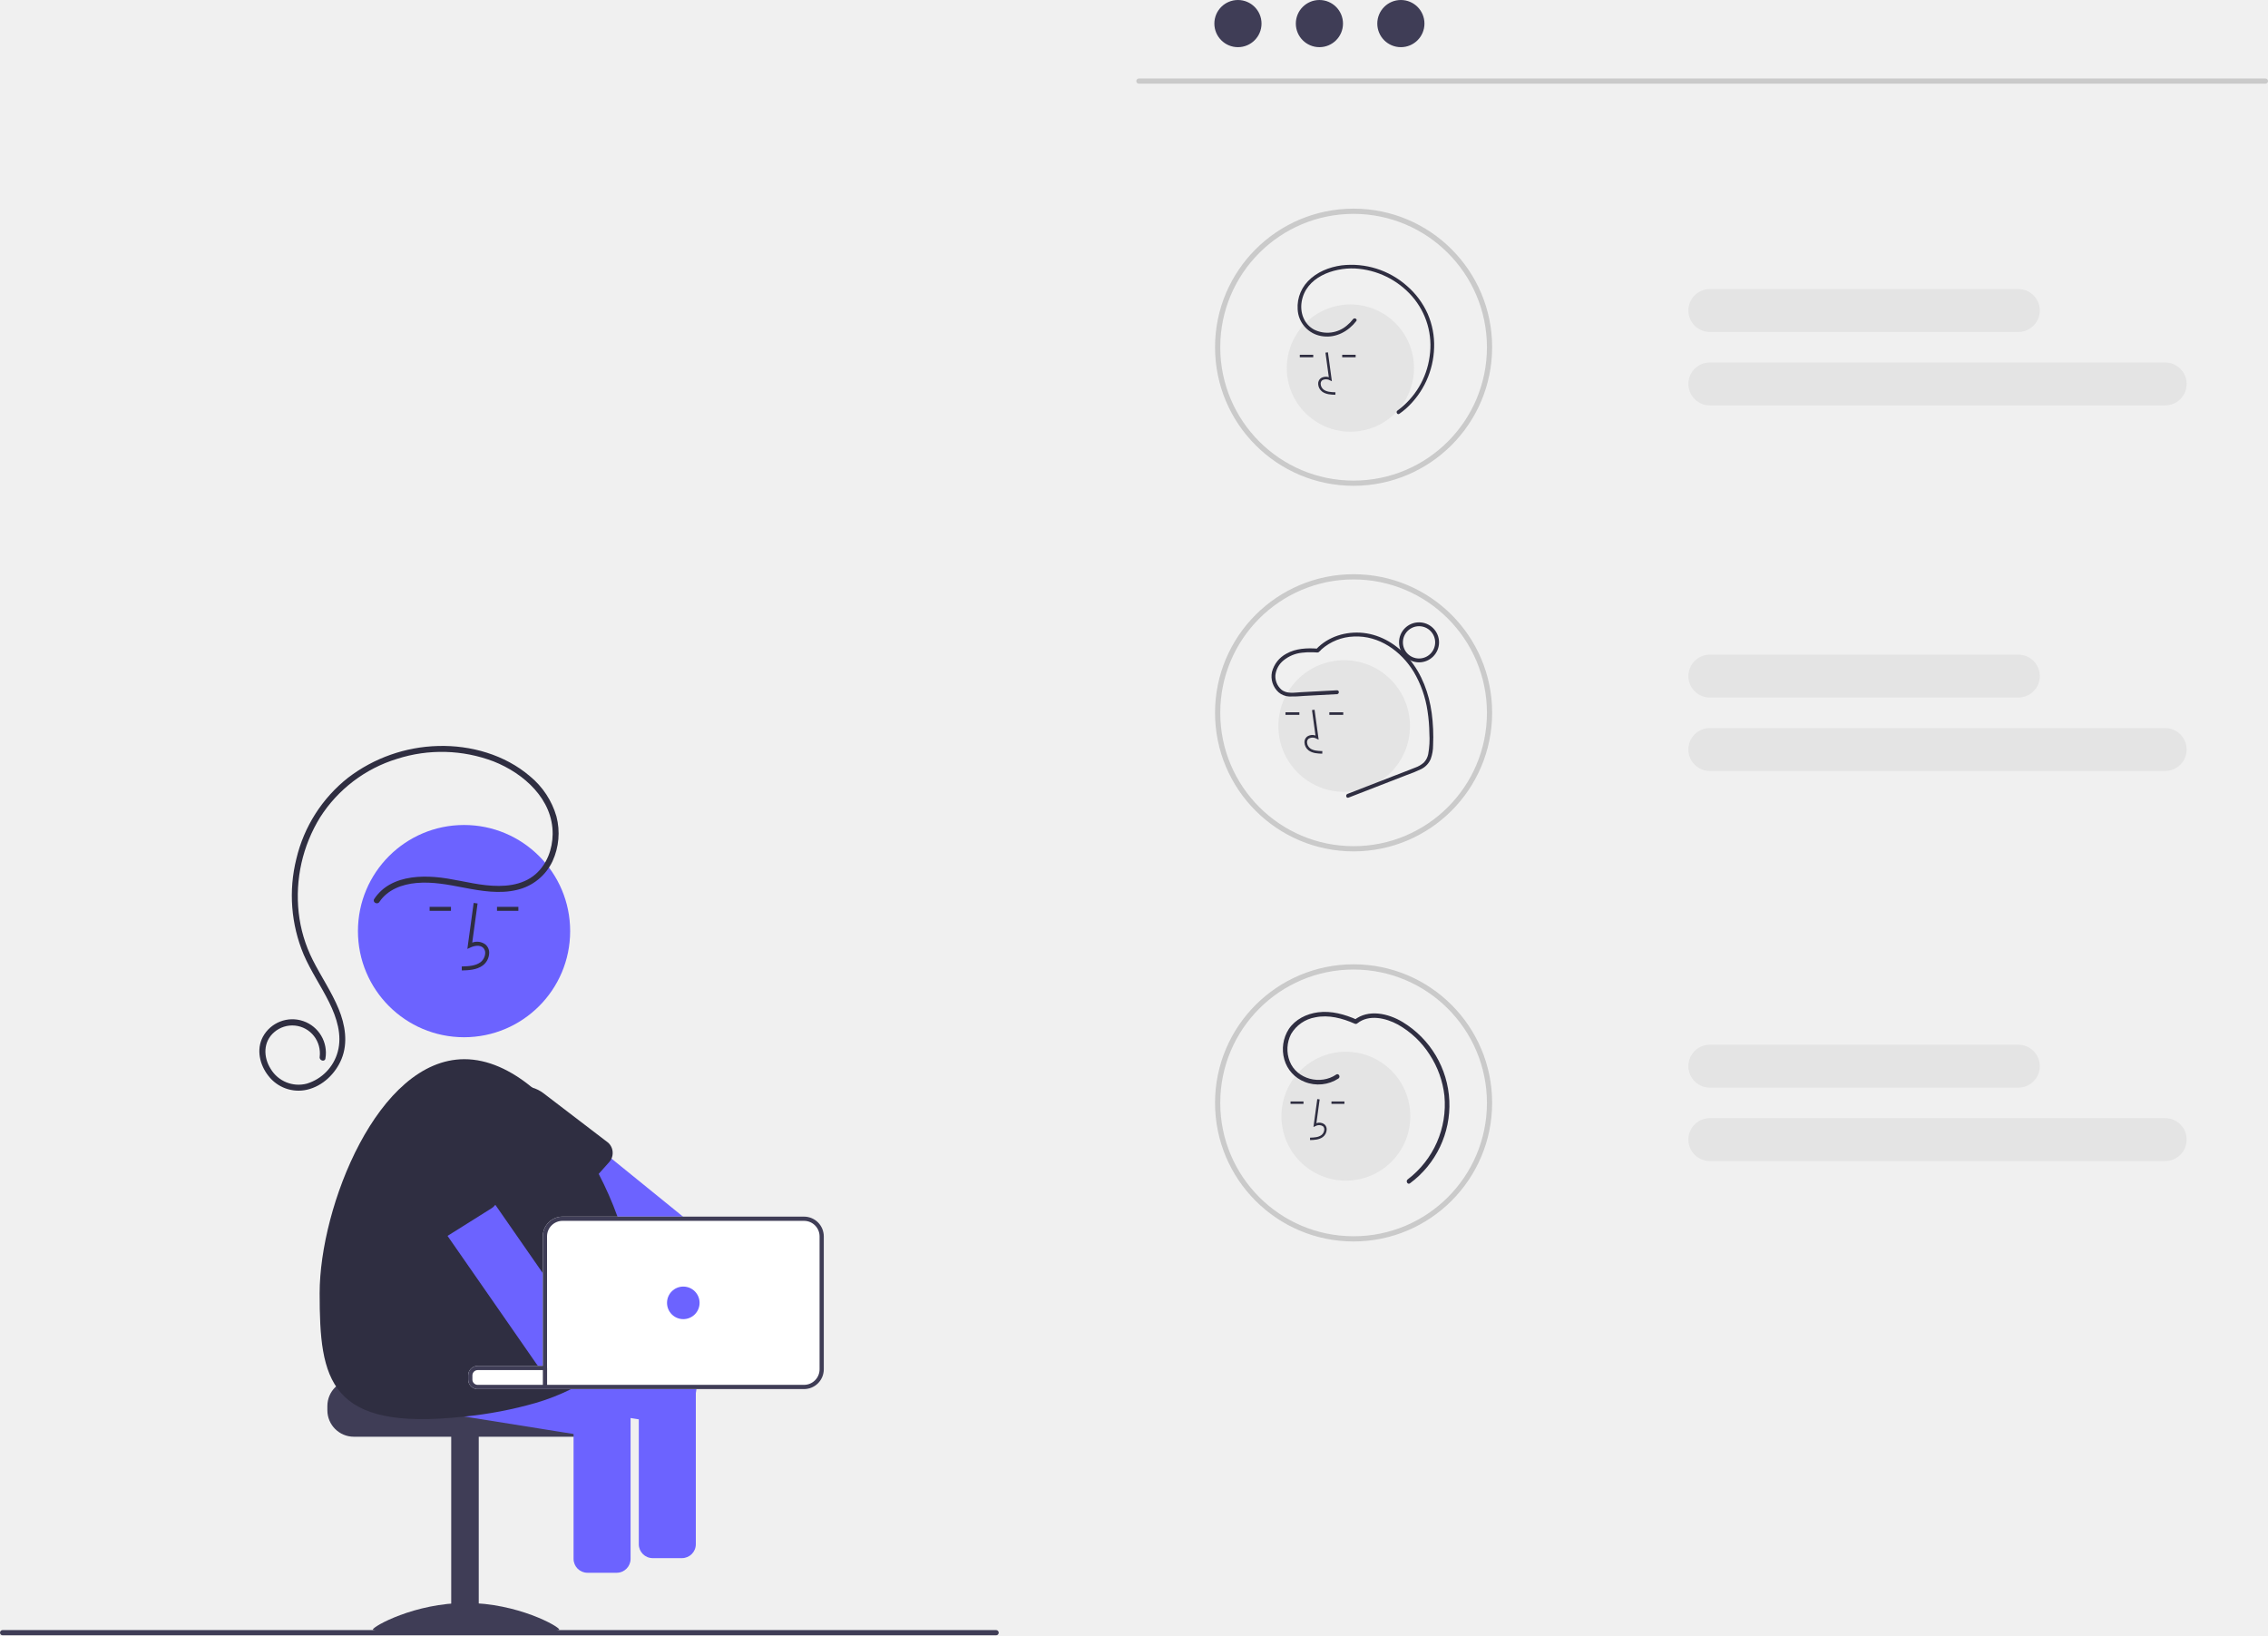
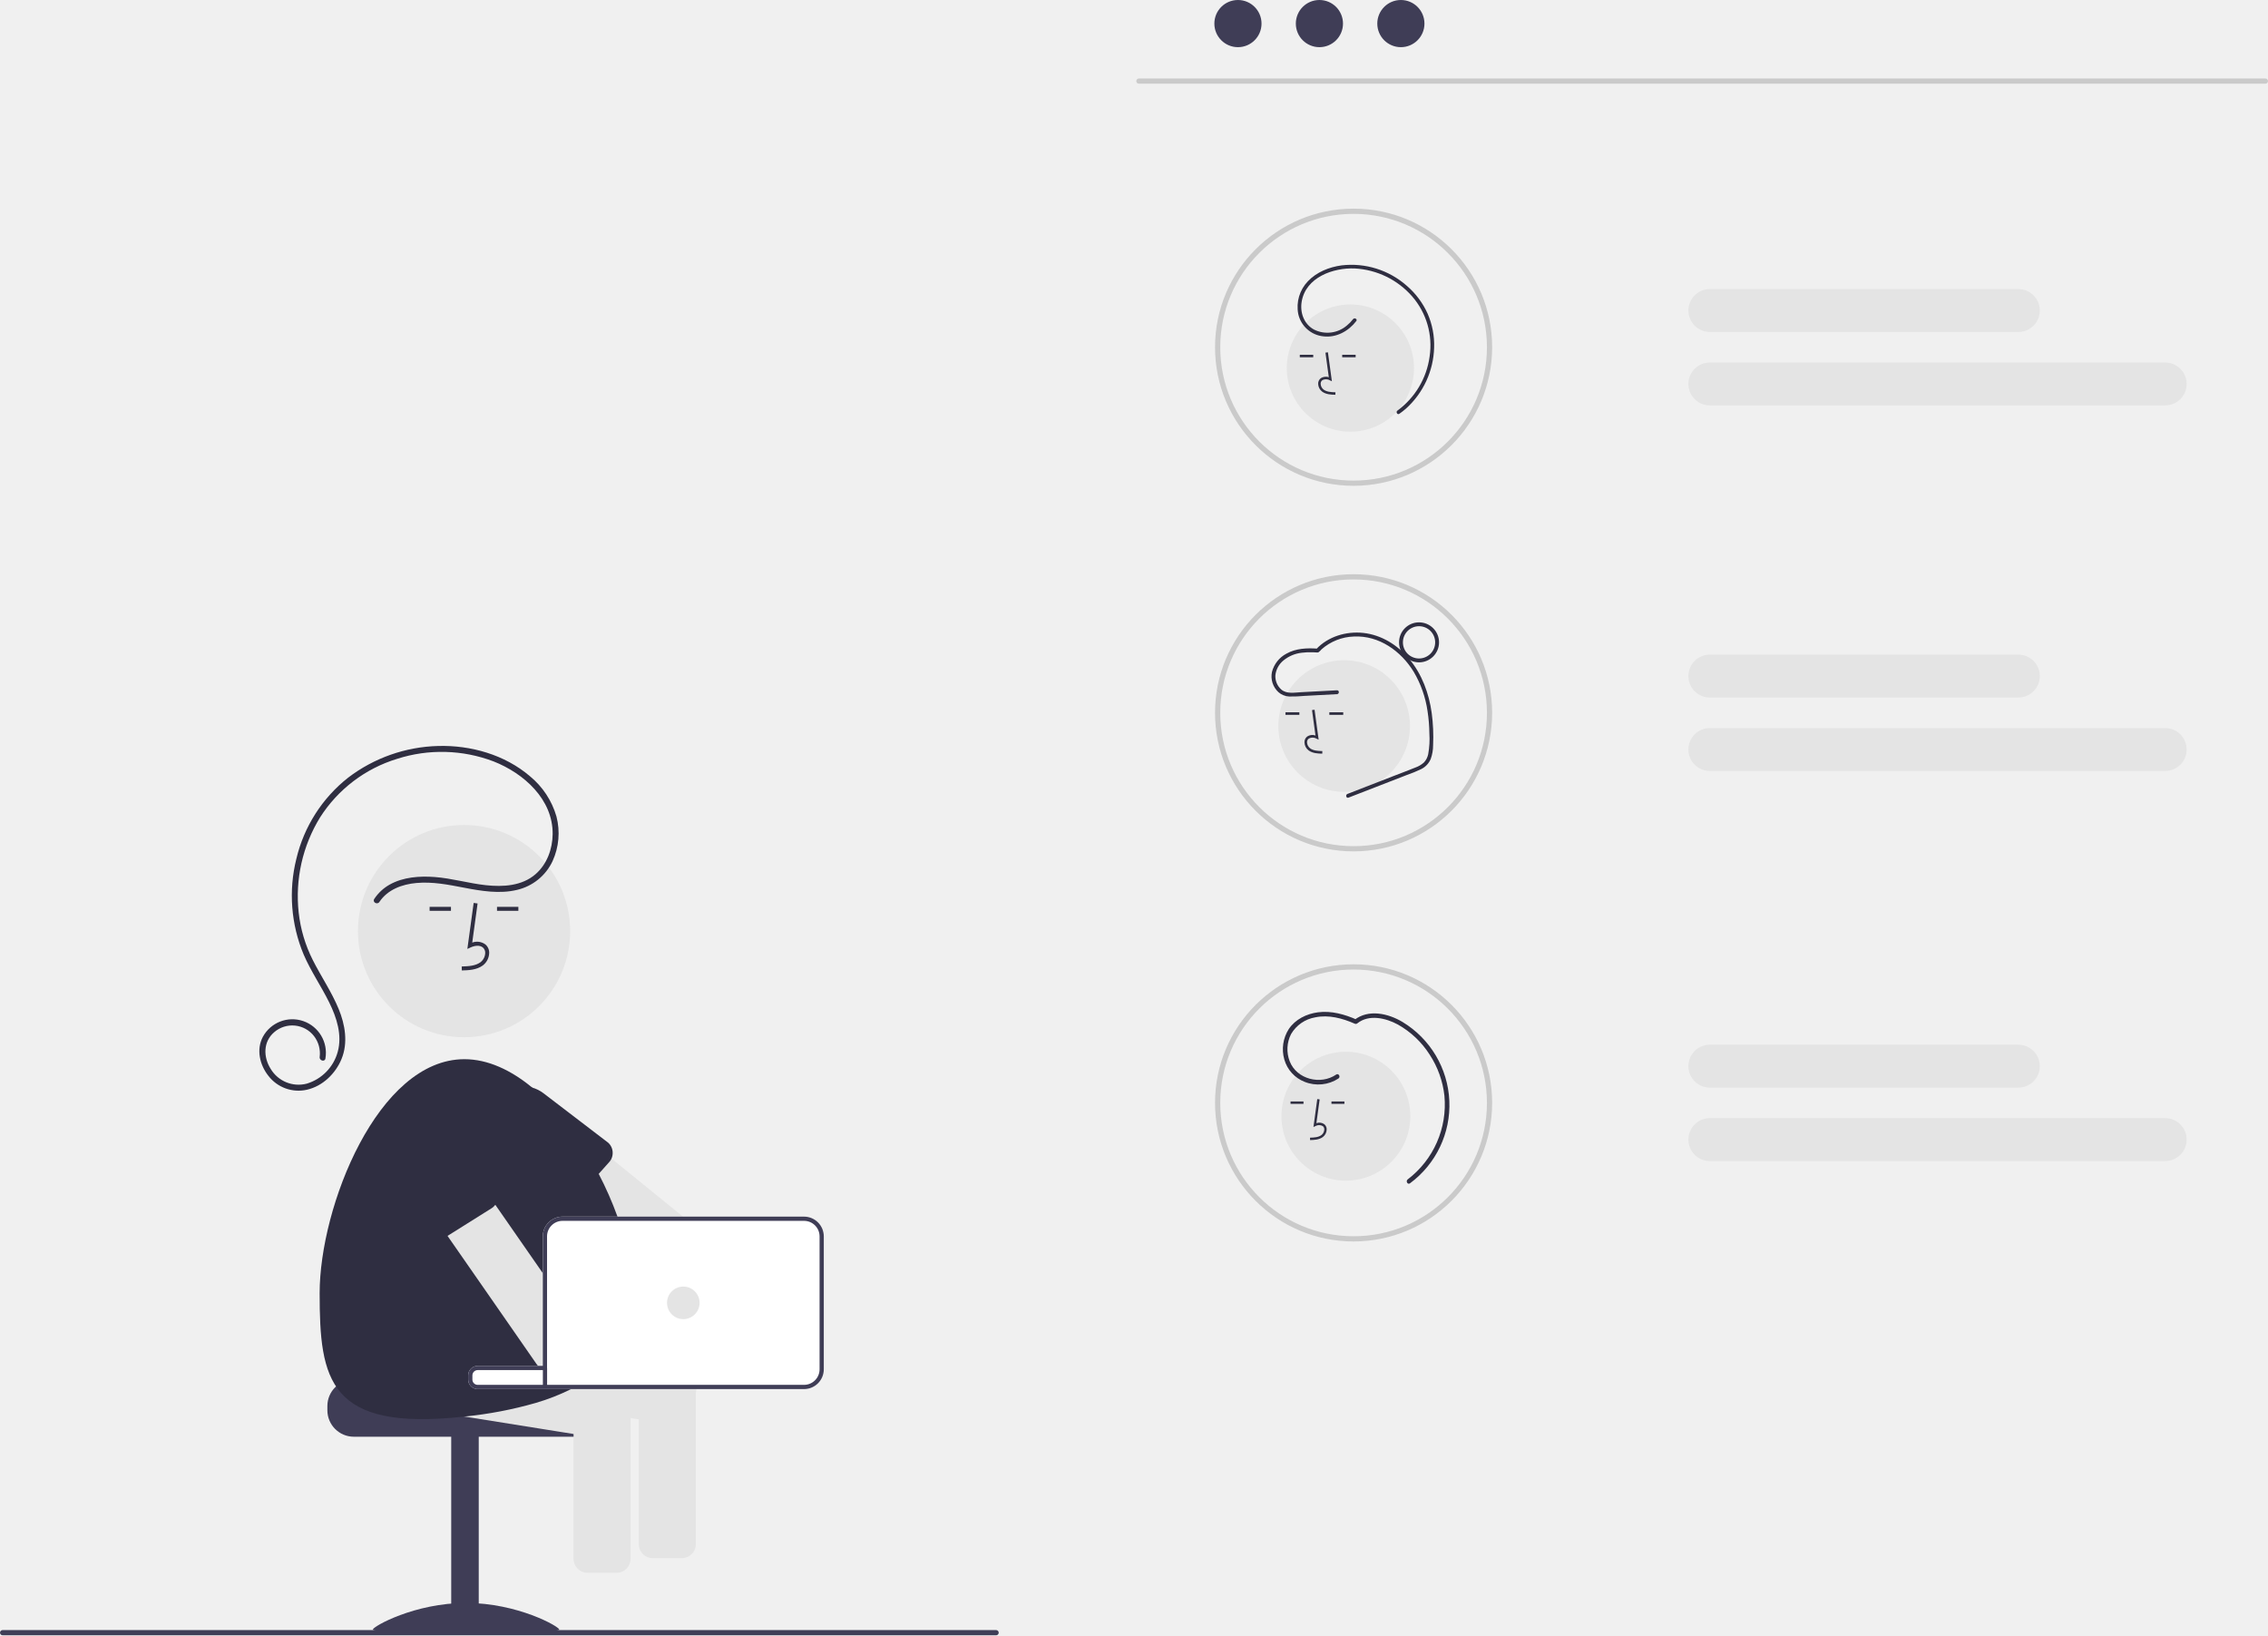
<svg xmlns="http://www.w3.org/2000/svg" id="fe942bee-227d-4570-af87-4636f430c995" data-name="Layer 1" width="869.76" height="627" viewBox="0 0 869.76 627">
  <path d="M290.665,675.596v1.624a10.156,10.156,0,0,0,10.148,10.148h86.052a10.151,10.151,0,0,0,10.148-10.148v-1.624a10.075,10.075,0,0,0-2.355-6.494,10.439,10.439,0,0,0-1.713-1.624H348.311a2.03,2.03,0,0,1-2.03-2.03H300.812A10.162,10.162,0,0,0,290.665,675.596Z" transform="translate(-165.1201 -136.5)" fill="#3f3d56" />
  <rect x="338.159" y="686.964" width="10.554" height="74.686" transform="translate(521.7522 1312.115) rotate(-180)" fill="#3f3d56" />
  <path d="M308.122,761.28c0,1.14,15.992.441,35.72.441s35.72.699,35.72-.441-15.992-10.183-35.72-10.183S308.122,760.14,308.122,761.28Z" transform="translate(-165.1201 -136.5)" fill="#3f3d56" />
-   <path d="M307.225,673.883l36.012,5.748,41.841,6.681,14.507,2.314a5.326,5.326,0,0,0,6.089-4.416l.658-4.108.609-3.824.503-3.15a5.266,5.266,0,0,0-1.006-4.027,5.14,5.14,0,0,0-1.973-1.624H348.311a2.03,2.03,0,0,1-2.03-2.03v-1.599a2.03,2.03,0,0,1,2.03-2.03h22.065L360.204,660.196l-31.271-4.993-18.257-2.914a5.337,5.337,0,0,0-6.105,4.424l-1.77,11.073A5.348,5.348,0,0,0,307.225,673.883Z" transform="translate(-165.1201 -136.5)" fill="#6c63ff" />
-   <path d="M385.078,672.341v61.868a5.325,5.325,0,0,0,5.317,5.317h11.227a5.325,5.325,0,0,0,5.318-5.317V672.341a5.248,5.248,0,0,0-1.112-3.239,5.132,5.132,0,0,0-2.062-1.624H388.244a5.16,5.16,0,0,0-2.054,1.624A5.264,5.264,0,0,0,385.078,672.341Z" transform="translate(-165.1201 -136.5)" fill="#6c63ff" />
-   <path d="M351.242,567.626a5.357,5.357,0,0,0,.422,1.599,5.242,5.242,0,0,0,1.518,1.989l.025.016,32.034,25.986.471.373,6.633,5.382,2.005,1.624H429.037l-1.997-1.624-27.415-22.244-18.371-14.905-14.296-11.593a5.265,5.265,0,0,0-2.939-1.169.026.026,0,0,0-.016-.008,5.397,5.397,0,0,0-.958.016,5.114,5.114,0,0,0-1.388.341,3.907,3.907,0,0,0-.861.438,5.127,5.127,0,0,0-1.323,1.161l-6.965,8.581-.105.138A5.278,5.278,0,0,0,351.242,567.626Z" transform="translate(-165.1201 -136.5)" fill="#6c63ff" />
+   <path d="M307.225,673.883l36.012,5.748,41.841,6.681,14.507,2.314a5.326,5.326,0,0,0,6.089-4.416l.658-4.108.609-3.824.503-3.15a5.266,5.266,0,0,0-1.006-4.027,5.14,5.14,0,0,0-1.973-1.624H348.311a2.03,2.03,0,0,1-2.03-2.03v-1.599a2.03,2.03,0,0,1,2.03-2.03h22.065L360.204,660.196l-31.271-4.993-18.257-2.914a5.337,5.337,0,0,0-6.105,4.424l-1.77,11.073A5.348,5.348,0,0,0,307.225,673.883Z" transform="translate(-165.1201 -136.5)" fill="#e4e4e4" />
+   <path d="M385.078,672.341v61.868a5.325,5.325,0,0,0,5.317,5.317h11.227a5.325,5.325,0,0,0,5.318-5.317V672.341a5.248,5.248,0,0,0-1.112-3.239,5.132,5.132,0,0,0-2.062-1.624H388.244a5.16,5.16,0,0,0-2.054,1.624A5.264,5.264,0,0,0,385.078,672.341Z" transform="translate(-165.1201 -136.5)" fill="#e4e4e4" />
+   <path d="M351.242,567.626a5.357,5.357,0,0,0,.422,1.599,5.242,5.242,0,0,0,1.518,1.989l.025.016,32.034,25.986.471.373,6.633,5.382,2.005,1.624H429.037l-1.997-1.624-27.415-22.244-18.371-14.905-14.296-11.593a5.265,5.265,0,0,0-2.939-1.169.026.026,0,0,0-.016-.008,5.397,5.397,0,0,0-.958.016,5.114,5.114,0,0,0-1.388.341,3.907,3.907,0,0,0-.861.438,5.127,5.127,0,0,0-1.323,1.161l-6.965,8.581-.105.138A5.278,5.278,0,0,0,351.242,567.626Z" transform="translate(-165.1201 -136.5)" fill="#e4e4e4" />
  <path d="M353.206,571.23a13.162,13.162,0,0,0,2.59,4.083l21.326,22.909a5.317,5.317,0,0,0,7.525-.333l.593-.674.26-.292,9.214-10.334,3.962-4.449a4.673,4.673,0,0,0,.682-.909c.098-.162.187-.333.268-.503a5.385,5.385,0,0,0,.446-2.411,5.246,5.246,0,0,0-1.745-3.71l-24.728-18.899a13.244,13.244,0,0,0-9.579-2.647.026.026,0,0,0-.016-.008,13.922,13.922,0,0,0-2.241.471c-.325.089-.641.203-.966.325a13.085,13.085,0,0,0-5.398,3.816,13.255,13.255,0,0,0-2.192,13.565Z" transform="translate(-165.1201 -136.5)" fill="#2f2e41" />
-   <circle cx="177.96" cy="357.005" r="40.69" fill="#6c63ff" />
-   <path d="M332.245,668.274l15.091,2.403.341.057,22.942,3.661,14.458,2.314,21.253,3.393.609.097,3.158.503,14.507,2.314a5.326,5.326,0,0,0,6.089-4.416l1.266-7.923.503-3.15c0-.016.008-.032.008-.049H348.311a2.03,2.03,0,0,1-2.03-2.03v-1.599a2.03,2.03,0,0,1,2.03-2.03h26.595v-8.873l-1.624-.26-8.021-1.283-29.574-4.717a5.328,5.328,0,0,0-6.097,4.416l-.658,4.1-1.112,6.982A5.332,5.332,0,0,0,332.245,668.274Z" transform="translate(-165.1201 -136.5)" fill="#6c63ff" />
+   <circle cx="177.96" cy="357.005" r="40.69" fill="#e4e4e4" />
+   <path d="M332.245,668.274l15.091,2.403.341.057,22.942,3.661,14.458,2.314,21.253,3.393.609.097,3.158.503,14.507,2.314a5.326,5.326,0,0,0,6.089-4.416l1.266-7.923.503-3.15c0-.016.008-.032.008-.049H348.311a2.03,2.03,0,0,1-2.03-2.03v-1.599a2.03,2.03,0,0,1,2.03-2.03h26.595v-8.873l-1.624-.26-8.021-1.283-29.574-4.717a5.328,5.328,0,0,0-6.097,4.416l-.658,4.1-1.112,6.982A5.332,5.332,0,0,0,332.245,668.274Z" transform="translate(-165.1201 -136.5)" fill="#e4e4e4" />
  <path d="M287.701,632.327c0,33.171,3.369,53.011,55.325,47.328.073-.008.138-.016.211-.024a154.268,154.268,0,0,0,27.382-5.236,81.322,81.322,0,0,0,13.509-5.293c1.023-.52,2.005-1.063,2.971-1.624H348.311a2.03,2.03,0,0,1-2.03-2.03v-1.599a2.03,2.03,0,0,1,2.03-2.03h26.595V610.546a5.959,5.959,0,0,1,5.951-5.951h21.635c-.187-.536-.373-1.08-.576-1.624a132.997,132.997,0,0,0-7.201-16.382,124.963,124.963,0,0,0-13.46-20.766,86.483,86.483,0,0,0-12.047-12.331c-8.143-6.722-17.008-10.878-26.002-10.878C310.034,542.614,287.701,599.156,287.701,632.327Z" transform="translate(-165.1201 -136.5)" fill="#2f2e41" />
  <path d="M342.225,508.586l-.042-1.521c2.829-.079,5.323-.256,7.197-1.625a4.674,4.674,0,0,0,1.81-3.443,2.672,2.672,0,0,0-.876-2.201c-1.244-1.051-3.246-.711-4.705-.042l-1.258.577,2.413-17.631,1.506.206-2.052,14.998a5.368,5.368,0,0,1,5.077.731,4.159,4.159,0,0,1,1.414,3.415,6.183,6.183,0,0,1-2.433,4.617C347.869,508.428,344.74,508.515,342.225,508.586Z" transform="translate(-165.1201 -136.5)" fill="#2f2e41" />
  <rect x="190.6" y="347.701" width="8.189" height="1.521" fill="#2f2e41" />
  <rect x="164.751" y="347.701" width="8.189" height="1.521" fill="#2f2e41" />
  <path d="M310.606,482.325c3.165-4.764,8.733-6.783,14.224-7.274,6.18-.553,12.152.639,18.187,1.797,6.641,1.274,13.669,2.467,20.361.855a20.072,20.072,0,0,0,13.644-11.022,25.675,25.675,0,0,0,1.495-17.12,31.121,31.121,0,0,0-10.179-15.45c-9.63-8.236-22.662-11.937-35.197-11.589a59.507,59.507,0,0,0-34.497,12.13,56.031,56.031,0,0,0-19.877,31.15,58.411,58.411,0,0,0,2.829,36.74c2.743,6.363,6.71,12.1,9.771,18.302,2.85,5.775,5.045,12.49,3.272,18.932a17.56,17.56,0,0,1-11.86,12.209,12.455,12.455,0,0,1-13.85-5.654c-2.867-4.521-2.936-10.443,1.369-14.093a10.567,10.567,0,0,1,15.244,1.521,10.877,10.877,0,0,1,2.176,7.975c-.212,1.436,1.985,2.055,2.199.606a12.866,12.866,0,0,0-23.989-8.308c-2.596,4.881-1.195,10.768,2.1,14.94a14.562,14.562,0,0,0,14.847,5.339c5.999-1.385,10.906-6.153,13.213-11.755,2.569-6.237,1.392-13.197-1.112-19.25-2.707-6.542-6.728-12.41-9.907-18.715a53.3,53.3,0,0,1-5.408-18.211,57.623,57.623,0,0,1,8.218-36.499,53.555,53.555,0,0,1,29.498-22.418,55.969,55.969,0,0,1,37.035.979c11.59,4.566,22.781,14.518,22.646,27.884-.057,5.709-2.177,11.532-6.55,15.34-5.226,4.551-12.503,4.94-19.073,4.23-6.612-.715-13.032-2.646-19.672-3.138-5.775-.428-12.006.017-17.163,2.886a17.16,17.16,0,0,0-5.961,5.53c-.815,1.226,1.16,2.37,1.969,1.151Z" transform="translate(-165.1201 -136.5)" fill="#2f2e41" />
-   <path d="M317.081,581.913a4.279,4.279,0,0,0,.219.43,4.612,4.612,0,0,0,.268.422l17.795,25.613,1.38,1.989L351.258,631.247l14.004,20.157,5.666,8.167a4.732,4.732,0,0,0,.512.625,5.302,5.302,0,0,0,3.32,1.624h.146V626.985l-1.624-2.338-18.209-26.205L335.517,570.296a5.328,5.328,0,0,0-7.404-1.34l-5.999,4.165-3.223,2.241A5.317,5.317,0,0,0,317.081,581.913Z" transform="translate(-165.1201 -136.5)" fill="#6c63ff" />
+   <path d="M317.081,581.913a4.279,4.279,0,0,0,.219.43,4.612,4.612,0,0,0,.268.422l17.795,25.613,1.38,1.989L351.258,631.247l14.004,20.157,5.666,8.167a4.732,4.732,0,0,0,.512.625,5.302,5.302,0,0,0,3.32,1.624h.146V626.985l-1.624-2.338-18.209-26.205L335.517,570.296a5.328,5.328,0,0,0-7.404-1.34l-5.999,4.165-3.223,2.241A5.317,5.317,0,0,0,317.081,581.913Z" transform="translate(-165.1201 -136.5)" fill="#e4e4e4" />
  <path d="M314.296,581.288l.803,1.615.008.008.219.43L328.373,609.239a5.336,5.336,0,0,0,7.315,1.786l.844-.528.211-.13,16.821-10.554a5.315,5.315,0,0,0,1.769-7.339l-18.477-25.052a13.28,13.28,0,0,0-16.22-4.189,13.059,13.059,0,0,0-1.802.99A13.284,13.284,0,0,0,314.296,581.288Z" transform="translate(-165.1201 -136.5)" fill="#2f2e41" />
-   <path d="M410.098,667.478v61.121a5.325,5.325,0,0,0,5.318,5.317H426.643a5.325,5.325,0,0,0,5.317-5.317V667.478Z" transform="translate(-165.1201 -136.5)" fill="#6c63ff" />
+   <path d="M410.098,667.478v61.121a5.325,5.325,0,0,0,5.318,5.317H426.643a5.325,5.325,0,0,0,5.317-5.317V667.478Z" transform="translate(-165.1201 -136.5)" fill="#e4e4e4" />
  <path d="M344.658,663.849v1.599a3.666,3.666,0,0,0,2.939,3.588c.113.016.227.041.341.049.122.008.243.016.373.016H473.46a7.584,7.584,0,0,0,7.582-7.574V610.546a7.584,7.584,0,0,0-7.582-7.574H380.856a7.583,7.583,0,0,0-7.574,7.574v49.65H348.311A3.653,3.653,0,0,0,344.658,663.849Z" transform="translate(-165.1201 -136.5)" fill="#fff" />
  <path d="M344.658,663.849v1.599a3.666,3.666,0,0,0,2.939,3.588c.113.016.227.041.341.049.122.008.243.016.373.016H473.46a7.584,7.584,0,0,0,7.582-7.574V610.546a7.584,7.584,0,0,0-7.582-7.574H380.856a7.583,7.583,0,0,0-7.574,7.574v49.65H348.311A3.653,3.653,0,0,0,344.658,663.849Zm1.624,1.599v-1.599a2.03,2.03,0,0,1,2.03-2.03h26.595V610.546a5.959,5.959,0,0,1,5.951-5.951h92.603a5.961,5.961,0,0,1,5.959,5.951v50.982a5.961,5.961,0,0,1-5.959,5.951H348.311A2.03,2.03,0,0,1,346.282,665.449Z" transform="translate(-165.1201 -136.5)" fill="#3f3d56" />
-   <circle cx="262.041" cy="499.538" r="6.243" fill="#6c63ff" />
+   <circle cx="262.041" cy="499.538" r="6.243" fill="#e4e4e4" />
  <rect x="208.187" y="524.557" width="1.624" height="7.306" fill="#3f3d56" />
  <path d="M1033.88,168.587h-432a1,1,0,0,1,0-2h432a1,1,0,0,1,0,2Z" transform="translate(-165.1201 -136.5)" fill="#cacaca" />
  <circle cx="474.743" cy="9.043" r="9.043" fill="#3f3d56" />
  <circle cx="505.984" cy="9.043" r="9.043" fill="#3f3d56" />
  <circle cx="537.224" cy="9.043" r="9.043" fill="#3f3d56" />
  <path d="M684.214,322.769a53.135,53.135,0,1,1,53.134-53.135A53.195,53.195,0,0,1,684.214,322.769Zm0-104.269a51.135,51.135,0,1,0,51.134,51.134A51.193,51.193,0,0,0,684.214,218.5Z" transform="translate(-165.1201 -136.5)" fill="#cacaca" />
  <circle cx="516.133" cy="427.968" r="24.709" fill="#e4e4e4" />
  <path d="M667.527,573.626l-.026-.923c1.718-.048,3.232-.156,4.37-.987a2.838,2.838,0,0,0,1.099-2.091,1.623,1.623,0,0,0-.532-1.336,2.797,2.797,0,0,0-2.857-.025l-.764.35,1.465-10.707.915.125-1.246,9.108a3.26,3.26,0,0,1,3.083.444,2.526,2.526,0,0,1,.859,2.074,3.755,3.755,0,0,1-1.478,2.804C670.954,573.53,669.054,573.583,667.527,573.626Z" transform="translate(-165.1201 -136.5)" fill="#2f2e41" />
  <rect x="510.602" y="422.318" width="4.973" height="0.923" fill="#2f2e41" />
  <rect x="494.905" y="422.318" width="4.973" height="0.923" fill="#2f2e41" />
  <path d="M677.534,548.51c-5.962,4.091-15.117,1.836-17.819-5.076a12.739,12.739,0,0,1,.526-10.465,13.351,13.351,0,0,1,9.302-6.41c5.112-1.06,10.398.363,15.07,2.429a.929.929,0,0,0,1.054-.136c4.463-3.558,10.948-2.013,15.524.474a34.44,34.44,0,0,1,12.185,11.527,35.99,35.99,0,0,1,5.671,15.803A36.073,36.073,0,0,1,704.968,588.696c-.886.663-.02,2.173.878,1.502a37.26,37.26,0,0,0-2.834-61.835c-5.489-3.302-13.14-5.076-18.576-.742l1.054-.136c-4.674-2.067-9.794-3.526-14.945-2.848-4.375.576-8.673,2.674-11.182,6.41a14.311,14.311,0,0,0-1.713,11.694,12.993,12.993,0,0,0,7.815,8.57,14.089,14.089,0,0,0,12.947-1.3c.917-.629.048-2.138-.878-1.502Z" transform="translate(-165.1201 -136.5)" fill="#2f2e41" />
  <circle cx="517.861" cy="141.126" r="24.391" fill="#e4e4e4" />
  <path d="M677.224,287.865c-1.581-.044-3.549-.099-5.065-1.206a3.889,3.889,0,0,1-1.53-2.904,2.616,2.616,0,0,1,.89-2.149,3.376,3.376,0,0,1,3.194-.46l-1.291-9.434.948-.13,1.518,11.091-.791-.363a2.896,2.896,0,0,0-2.959.026,1.681,1.681,0,0,0-.551,1.385,2.94,2.94,0,0,0,1.139,2.165c1.18.862,2.748.973,4.527,1.023Z" transform="translate(-165.1201 -136.5)" fill="#2f2e41" />
  <rect x="498.464" y="136.026" width="5.152" height="0.957" fill="#2f2e41" />
  <rect x="514.724" y="136.026" width="5.152" height="0.957" fill="#2f2e41" />
  <path d="M685.244,259.597c-2.963,3.875-7.668,6.475-12.64,5.86a10.993,10.993,0,0,1-9.621-8.611,14.19,14.19,0,0,1,3.729-12.526c3.351-3.525,8.148-5.421,12.895-6.071a32.105,32.105,0,0,1,25.029,7.844,30.661,30.661,0,0,1,7.983,10.701,29.997,29.997,0,0,1,2.475,12.95,32.718,32.718,0,0,1-10.752,23.387,30.308,30.308,0,0,1-2.586,2.026c-.757.531-1.475-.712-.724-1.239a30.743,30.743,0,0,0,12.331-20.693,28.659,28.659,0,0,0-6.721-23.118A31.464,31.464,0,0,0,684.756,239.438c-8.393-.366-18.881,3.381-20.451,12.724-.704,4.187.861,8.589,4.699,10.685a11.481,11.481,0,0,0,12.677-1.578,14.561,14.561,0,0,0,2.326-2.396c.553-.724,1.8-.01,1.239.724Z" transform="translate(-165.1201 -136.5)" fill="#2f2e41" />
  <path d="M684.214,462.934a53.135,53.135,0,1,1,53.134-53.135A53.195,53.195,0,0,1,684.214,462.934Zm0-104.269a51.135,51.135,0,1,0,51.134,51.134A51.193,51.193,0,0,0,684.214,358.665Z" transform="translate(-165.1201 -136.5)" fill="#cacaca" />
  <path d="M684.214,612.5a53.135,53.135,0,1,1,53.134-53.134A53.194,53.194,0,0,1,684.214,612.5Zm0-104.269a51.135,51.135,0,1,0,51.134,51.135A51.193,51.193,0,0,0,684.214,508.231Z" transform="translate(-165.1201 -136.5)" fill="#cacaca" />
  <circle cx="515.477" cy="278.377" r="25.234" fill="#e4e4e4" />
  <path d="M672.199,425.47c-1.636-.045-3.671-.102-5.24-1.248a4.024,4.024,0,0,1-1.583-3.005,2.707,2.707,0,0,1,.92-2.223,3.493,3.493,0,0,1,3.304-.476l-1.336-9.76.98-.134,1.57,11.474-.819-.376a2.996,2.996,0,0,0-3.062.027,1.739,1.739,0,0,0-.57,1.433,3.041,3.041,0,0,0,1.178,2.24c1.22.891,2.843,1.006,4.684,1.058Z" transform="translate(-165.1201 -136.5)" fill="#2f2e41" />
  <rect x="492.967" y="273.1" width="5.33" height="0.99" fill="#2f2e41" />
  <rect x="509.79" y="273.1" width="5.33" height="0.99" fill="#2f2e41" />
  <path d="M681.867,440.898l17.454-6.775c2.854-1.108,5.724-2.182,8.563-3.328a9.76,9.76,0,0,0,3.296-1.943,6.477,6.477,0,0,0,1.643-3.18,32.757,32.757,0,0,0,.453-7.967,60.711,60.711,0,0,0-.703-8.53,41.208,41.208,0,0,0-5.27-15.032c-4.895-8.031-13.328-14.073-23.029-13.591a19.72,19.72,0,0,0-12.344,4.905,7.794,7.794,0,0,1-1.165,1.129,1.617,1.617,0,0,1-.928.062q-.611-.039-1.223-.06a25.254,25.254,0,0,0-4.238.178,13.419,13.419,0,0,0-6.991,2.903,8.526,8.526,0,0,0-3.164,5.71,6.759,6.759,0,0,0,2.283,5.517c2.082,1.755,5.053,1.138,7.551,1.006l9.15-.485,4.636-.246c.955-.051.952,1.434,0,1.484l-12.322.653a53.866,53.866,0,0,1-6.003.243,6.716,6.716,0,0,1-4.123-1.659,8.227,8.227,0,0,1-2.492-7.719,11.035,11.035,0,0,1,5.545-7.043c3.605-2.033,7.911-2.228,11.944-1.928l-.525.217c4.563-4.897,11.552-6.965,18.114-6.242,6.928.764,13.09,4.629,17.517,9.914,4.936,5.893,7.626,13.24,8.672,20.796a69.189,69.189,0,0,1,.535,12.31,15.511,15.511,0,0,1-.916,5.319,7.615,7.615,0,0,1-3.575,3.833,51.159,51.159,0,0,1-5.674,2.331l-6.43,2.496-12.631,4.903-3.215,1.248c-.891.346-1.277-1.089-.395-1.431Z" transform="translate(-165.1201 -136.5)" fill="#2f2e41" />
  <path d="M701.641,382.787a7.669,7.669,0,1,1,7.669,7.669A7.678,7.678,0,0,1,701.641,382.787Zm1.484,0a6.185,6.185,0,1,0,6.185-6.185A6.192,6.192,0,0,0,703.126,382.787Z" transform="translate(-165.1201 -136.5)" fill="#2f2e41" />
  <path d="M995.456,291.937H820.829a8.225,8.225,0,0,1,0-16.45H995.456a8.225,8.225,0,1,1,0,16.45Z" transform="translate(-165.1201 -136.5)" fill="#e4e4e4" />
  <path d="M939.145,263.782H820.829a8.225,8.225,0,0,1,0-16.45H939.145a8.225,8.225,0,1,1,0,16.45Z" transform="translate(-165.1201 -136.5)" fill="#e4e4e4" />
  <path d="M995.456,432.102H820.829a8.225,8.225,0,0,1,0-16.45H995.456a8.225,8.225,0,1,1,0,16.45Z" transform="translate(-165.1201 -136.5)" fill="#e4e4e4" />
  <path d="M939.145,403.947H820.829a8.225,8.225,0,0,1,0-16.45H939.145a8.225,8.225,0,0,1,0,16.45Z" transform="translate(-165.1201 -136.5)" fill="#e4e4e4" />
  <path d="M995.456,581.668H820.829a8.225,8.225,0,0,1,0-16.45H995.456a8.225,8.225,0,1,1,0,16.45Z" transform="translate(-165.1201 -136.5)" fill="#e4e4e4" />
  <path d="M939.145,553.513H820.829a8.225,8.225,0,0,1,0-16.45H939.145a8.225,8.225,0,1,1,0,16.45Z" transform="translate(-165.1201 -136.5)" fill="#e4e4e4" />
  <path d="M547.12,763.5h-381a1,1,0,0,1,0-2h381a1,1,0,1,1,0,2Z" transform="translate(-165.1201 -136.5)" fill="#3f3d56" />
</svg>
